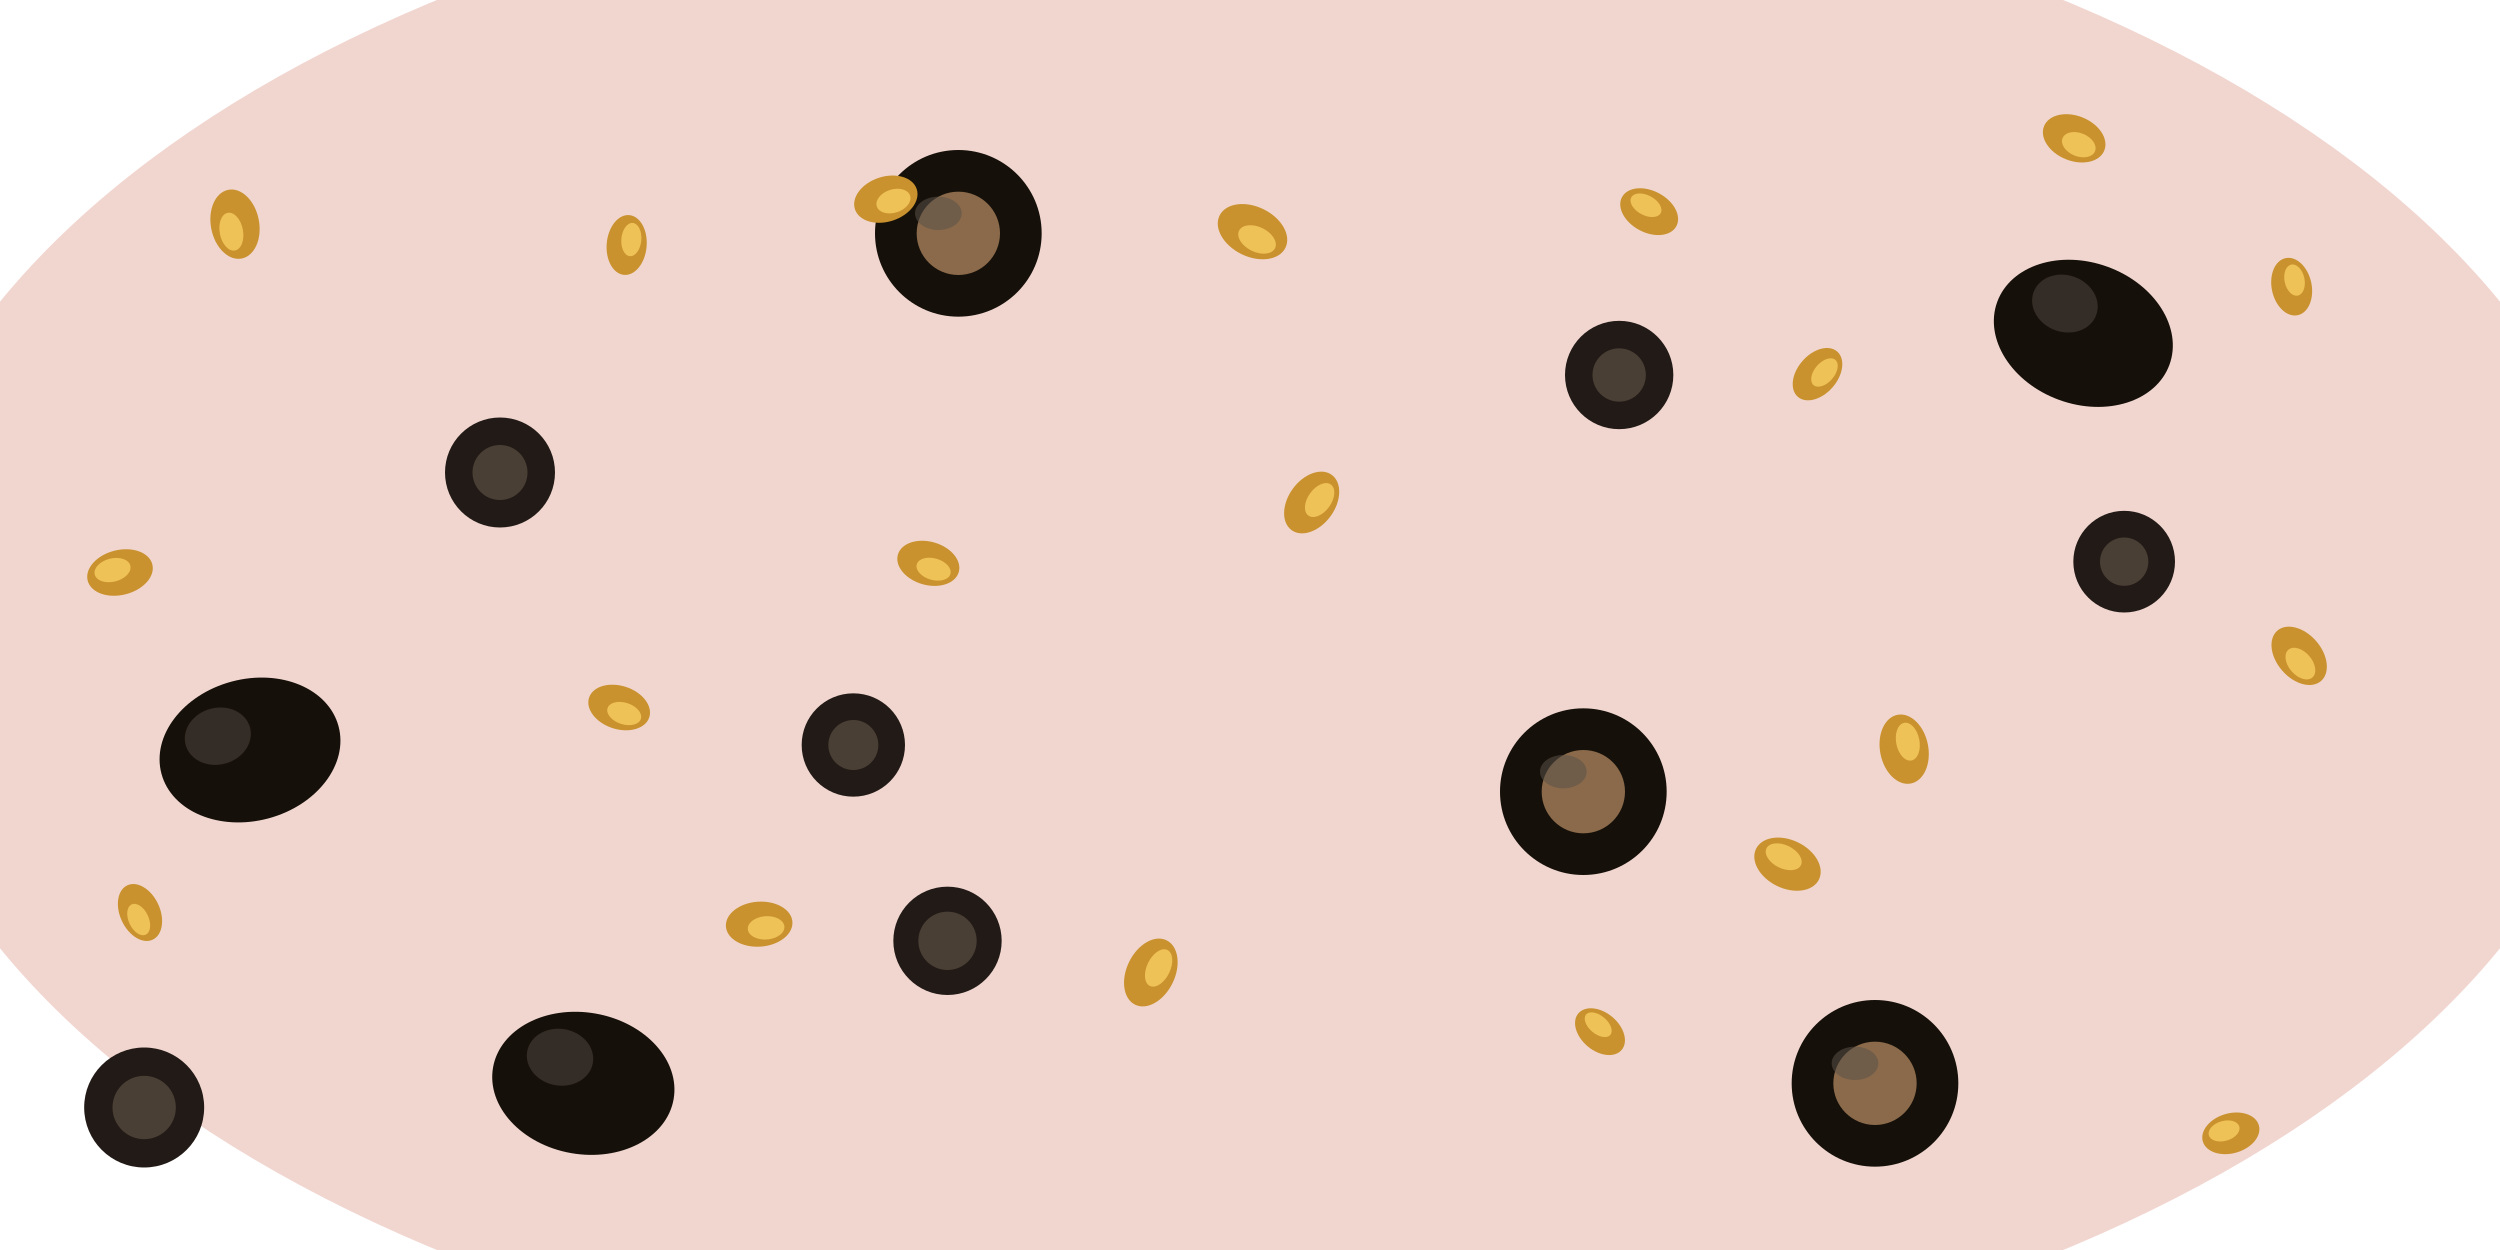
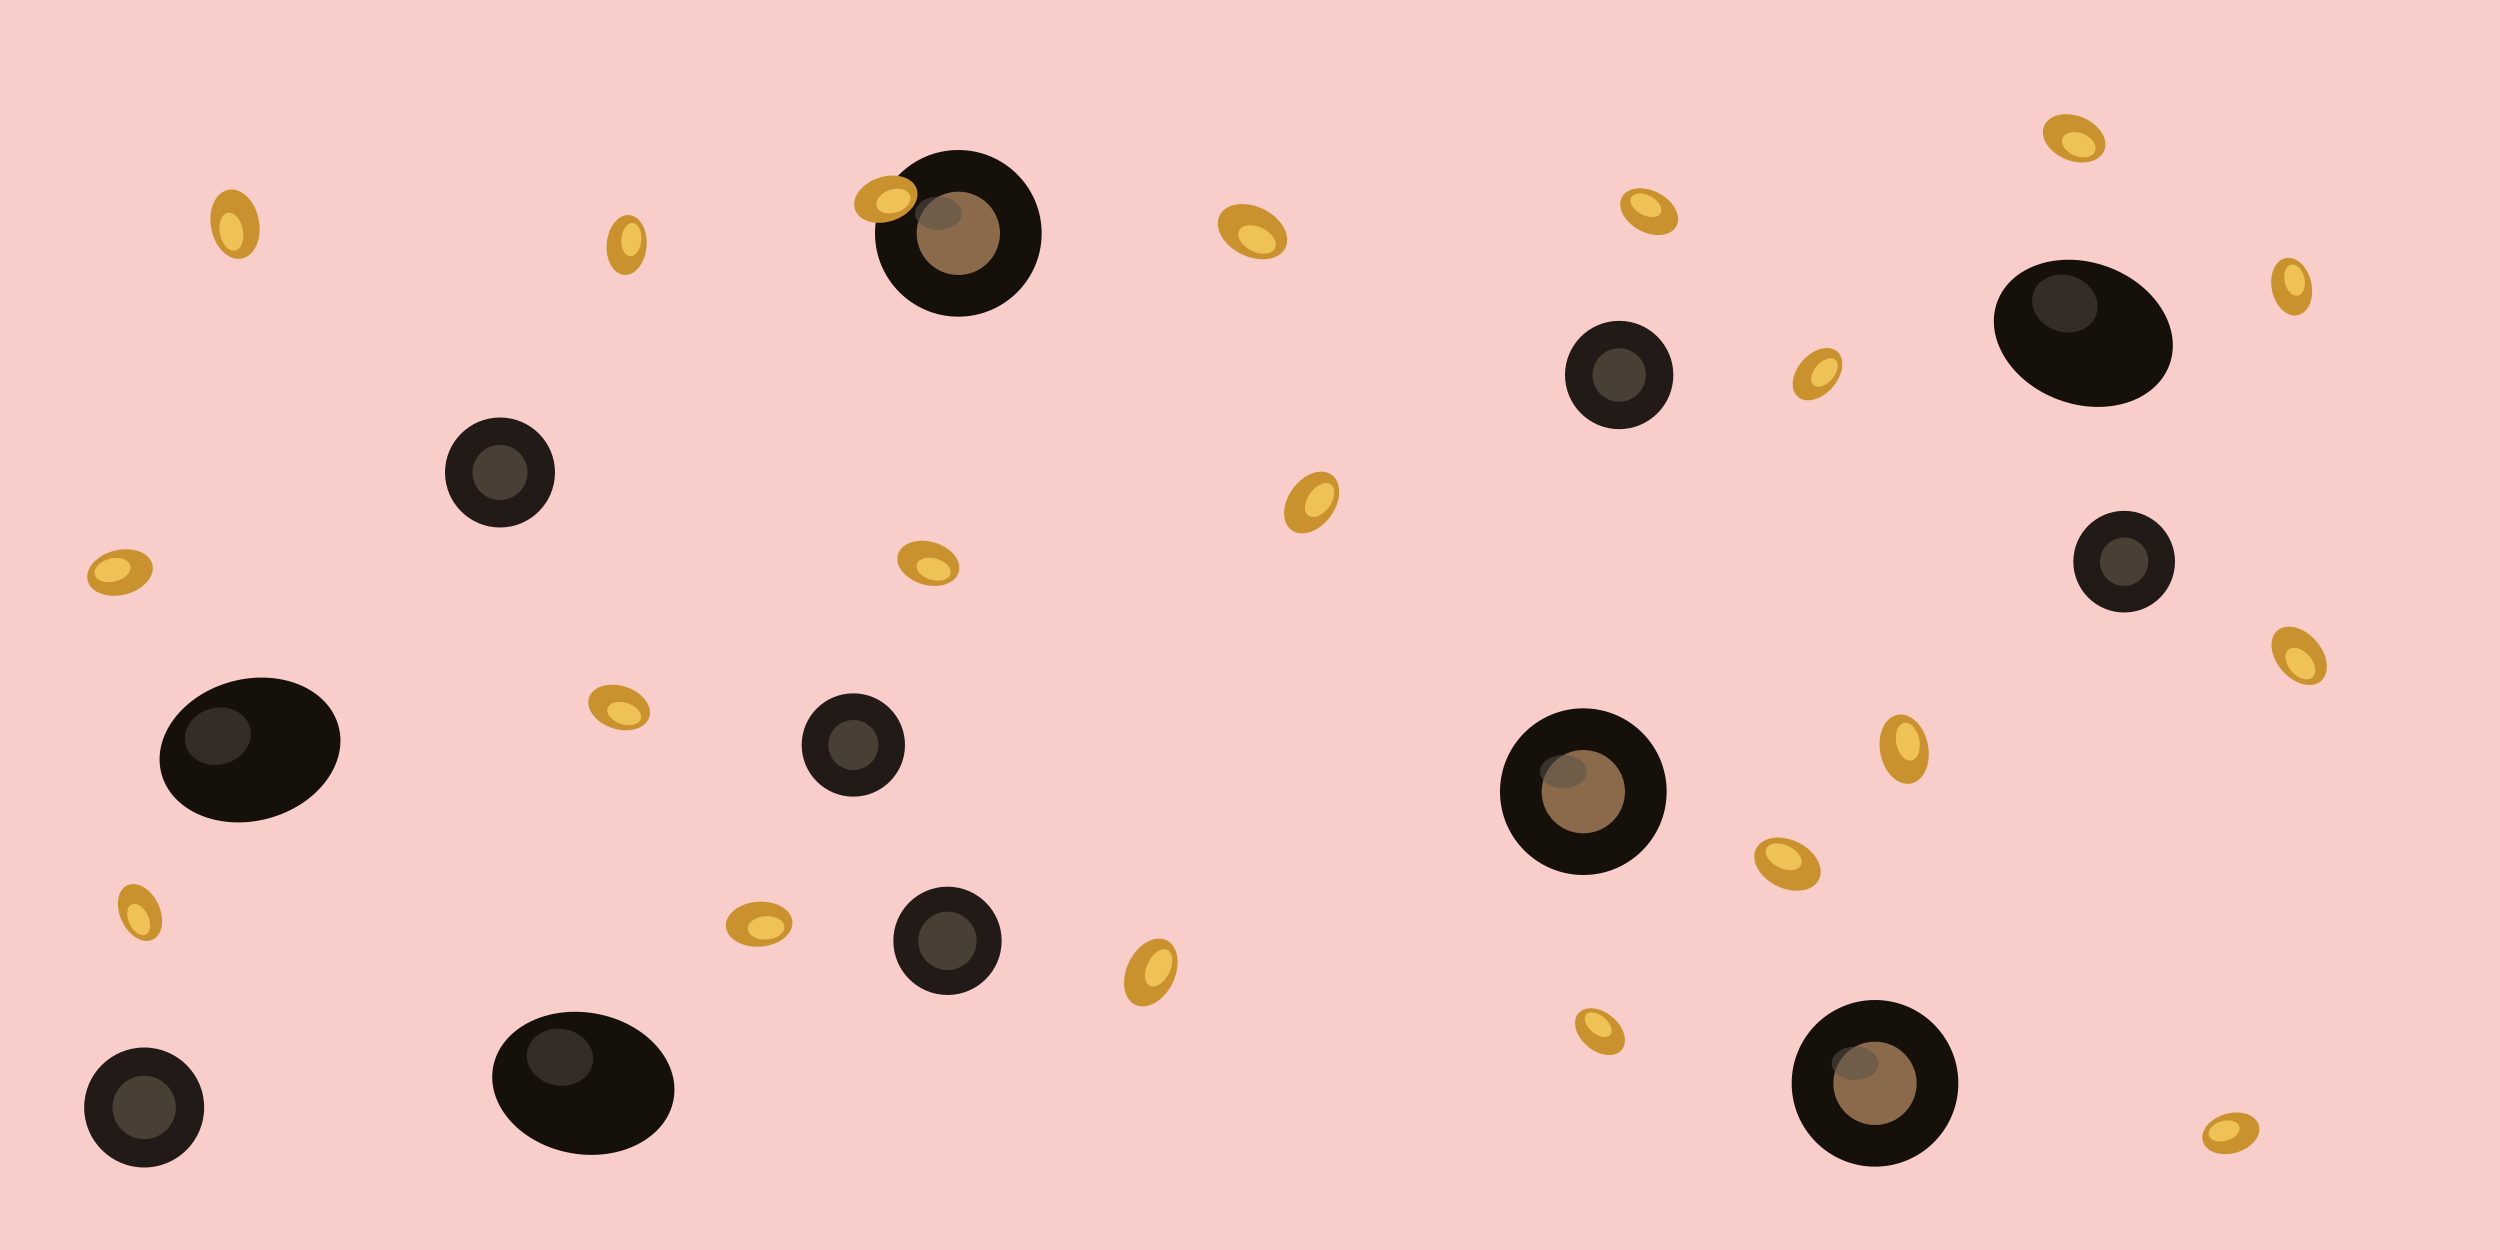
<svg xmlns="http://www.w3.org/2000/svg" width="300" height="150">
  <g>
-     <ellipse cx="150.0" cy="75.0" rx="165" ry="93" fill="#C1432A" opacity="0.22" />
+     <rect x="0" y="0" width="300" height="150" fill="#E5210D" opacity="0.22" />
    <g transform="translate(115,28) scale(1.0)">
      <circle r="10" fill="#151009" />
      <circle r="5" fill="#8a6a4a" />
      <ellipse rx="2.8" ry="2" cx="-2.4" cy="-2.4" fill="#5a5048" opacity="0.55" />
    </g>
    <g transform="translate(250,40) rotate(20) scale(1.0)">
      <ellipse rx="11" ry="8.5" fill="#151009" />
      <ellipse rx="4" ry="3.4" cx="-3.3" cy="-2.6" fill="#4a4038" opacity="0.6" />
    </g>
    <g transform="translate(30,90) rotate(-15) scale(1.0)">
      <ellipse rx="11" ry="8.5" fill="#151009" />
      <ellipse rx="4" ry="3.4" cx="-3.3" cy="-2.6" fill="#4a4038" opacity="0.6" />
    </g>
    <g transform="translate(190,95) scale(1.0)">
      <circle r="10" fill="#151009" />
      <circle r="5" fill="#8a6a4a" />
      <ellipse rx="2.8" ry="2" cx="-2.4" cy="-2.4" fill="#5a5048" opacity="0.55" />
    </g>
    <g transform="translate(70,130) rotate(10) scale(1.0)">
      <ellipse rx="11" ry="8.5" fill="#151009" />
      <ellipse rx="4" ry="3.4" cx="-3.3" cy="-2.6" fill="#4a4038" opacity="0.6" />
    </g>
    <g transform="translate(225,130) scale(1.0)">
      <circle r="10" fill="#151009" />
      <circle r="5" fill="#8a6a4a" />
      <ellipse rx="2.8" ry="2" cx="-2.4" cy="-2.4" fill="#5a5048" opacity="0.55" />
    </g>
    <g>
      <g transform="translate(28.2,26.9) rotate(259)">
        <ellipse rx="4.2" ry="2.9" fill="#C9922E" />
        <ellipse rx="2.3" ry="1.4" cx="-0.8" cy="-0.6" fill="#EFC257" />
      </g>
      <g transform="translate(106.3,23.9) rotate(162)">
        <ellipse rx="3.9" ry="2.7" fill="#C9922E" />
        <ellipse rx="2.1" ry="1.4" cx="-0.8" cy="-0.5" fill="#EFC257" />
      </g>
      <g transform="translate(150.3,27.8) rotate(206)">
        <ellipse rx="4.4" ry="3.0" fill="#C9922E" />
        <ellipse rx="2.4" ry="1.5" cx="-0.9" cy="-0.6" fill="#EFC257" />
      </g>
      <g transform="translate(197.9,25.4) rotate(28)">
        <ellipse rx="3.7" ry="2.5" fill="#C9922E" />
        <ellipse rx="2.0" ry="1.2" cx="-0.7" cy="-0.5" fill="#EFC257" />
      </g>
      <g transform="translate(275.0,34.4) rotate(78)">
        <ellipse rx="3.5" ry="2.4" fill="#C9922E" />
        <ellipse rx="1.9" ry="1.2" cx="-0.7" cy="-0.5" fill="#EFC257" />
      </g>
      <g transform="translate(14.4,68.7) rotate(346)">
        <ellipse rx="4.0" ry="2.7" fill="#C9922E" />
        <ellipse rx="2.2" ry="1.4" cx="-0.8" cy="-0.5" fill="#EFC257" />
      </g>
      <g transform="translate(74.3,84.9) rotate(198)">
        <ellipse rx="3.8" ry="2.6" fill="#C9922E" />
        <ellipse rx="2.1" ry="1.3" cx="-0.8" cy="-0.5" fill="#EFC257" />
      </g>
      <g transform="translate(157.4,60.3) rotate(126)">
        <ellipse rx="4.1" ry="2.8" fill="#C9922E" />
        <ellipse rx="2.3" ry="1.4" cx="-0.8" cy="-0.6" fill="#EFC257" />
      </g>
      <g transform="translate(228.5,89.9) rotate(79)">
        <ellipse rx="4.2" ry="2.9" fill="#C9922E" />
        <ellipse rx="2.3" ry="1.4" cx="-0.8" cy="-0.6" fill="#EFC257" />
      </g>
      <g transform="translate(275.9,78.7) rotate(229)">
        <ellipse rx="4.0" ry="2.7" fill="#C9922E" />
        <ellipse rx="2.2" ry="1.4" cx="-0.8" cy="-0.5" fill="#EFC257" />
      </g>
      <g transform="translate(16.8,109.5) rotate(245)">
        <ellipse rx="3.6" ry="2.4" fill="#C9922E" />
        <ellipse rx="2.0" ry="1.2" cx="-0.7" cy="-0.5" fill="#EFC257" />
      </g>
      <g transform="translate(91.1,110.9) rotate(176)">
        <ellipse rx="4.0" ry="2.7" fill="#C9922E" />
        <ellipse rx="2.2" ry="1.4" cx="-0.8" cy="-0.5" fill="#EFC257" />
      </g>
      <g transform="translate(138.1,116.7) rotate(116)">
        <ellipse rx="4.3" ry="2.9" fill="#C9922E" />
        <ellipse rx="2.4" ry="1.4" cx="-0.9" cy="-0.6" fill="#EFC257" />
      </g>
      <g transform="translate(192.0,123.8) rotate(40)">
        <ellipse rx="3.4" ry="2.3" fill="#C9922E" />
        <ellipse rx="1.9" ry="1.1" cx="-0.7" cy="-0.5" fill="#EFC257" />
      </g>
      <g transform="translate(267.7,136.0) rotate(344)">
        <ellipse rx="3.5" ry="2.4" fill="#C9922E" />
        <ellipse rx="1.9" ry="1.2" cx="-0.7" cy="-0.5" fill="#EFC257" />
      </g>
      <g transform="translate(214.5,103.7) rotate(26)">
        <ellipse rx="4.2" ry="2.9" fill="#C9922E" />
        <ellipse rx="2.3" ry="1.4" cx="-0.8" cy="-0.6" fill="#EFC257" />
      </g>
      <g transform="translate(248.9,16.6) rotate(202)">
        <ellipse rx="3.9" ry="2.7" fill="#C9922E" />
        <ellipse rx="2.1" ry="1.4" cx="-0.8" cy="-0.5" fill="#EFC257" />
      </g>
      <g transform="translate(218.1,44.9) rotate(131)">
        <ellipse rx="3.6" ry="2.4" fill="#C9922E" />
        <ellipse rx="2.0" ry="1.2" cx="-0.7" cy="-0.5" fill="#EFC257" />
      </g>
      <g transform="translate(111.4,67.6) rotate(196)">
        <ellipse rx="3.8" ry="2.6" fill="#C9922E" />
        <ellipse rx="2.1" ry="1.3" cx="-0.8" cy="-0.5" fill="#EFC257" />
      </g>
      <g transform="translate(75.2,29.4) rotate(95)">
        <ellipse rx="3.6" ry="2.4" fill="#C9922E" />
        <ellipse rx="2.0" ry="1.2" cx="-0.7" cy="-0.5" fill="#EFC257" />
      </g>
    </g>
    <g>
      <circle cx="102.4" cy="89.4" r="6.2" fill="#221A16" />
      <circle cx="102.4" cy="89.4" r="3.0" fill="#4A3F35" />
      <circle cx="17.3" cy="132.9" r="7.2" fill="#221A16" />
      <circle cx="17.3" cy="132.9" r="3.8" fill="#4A3F35" />
      <circle cx="113.7" cy="112.9" r="6.5" fill="#221A16" />
      <circle cx="113.7" cy="112.9" r="3.5" fill="#4A3F35" />
      <circle cx="60.0" cy="56.7" r="6.6" fill="#221A16" />
      <circle cx="60.0" cy="56.7" r="3.3" fill="#4A3F35" />
      <circle cx="254.9" cy="67.4" r="6.1" fill="#221A16" />
      <circle cx="254.9" cy="67.4" r="2.9" fill="#4A3F35" />
      <circle cx="194.3" cy="45.0" r="6.5" fill="#221A16" />
      <circle cx="194.3" cy="45.0" r="3.2" fill="#4A3F35" />
    </g>
  </g>
</svg>
